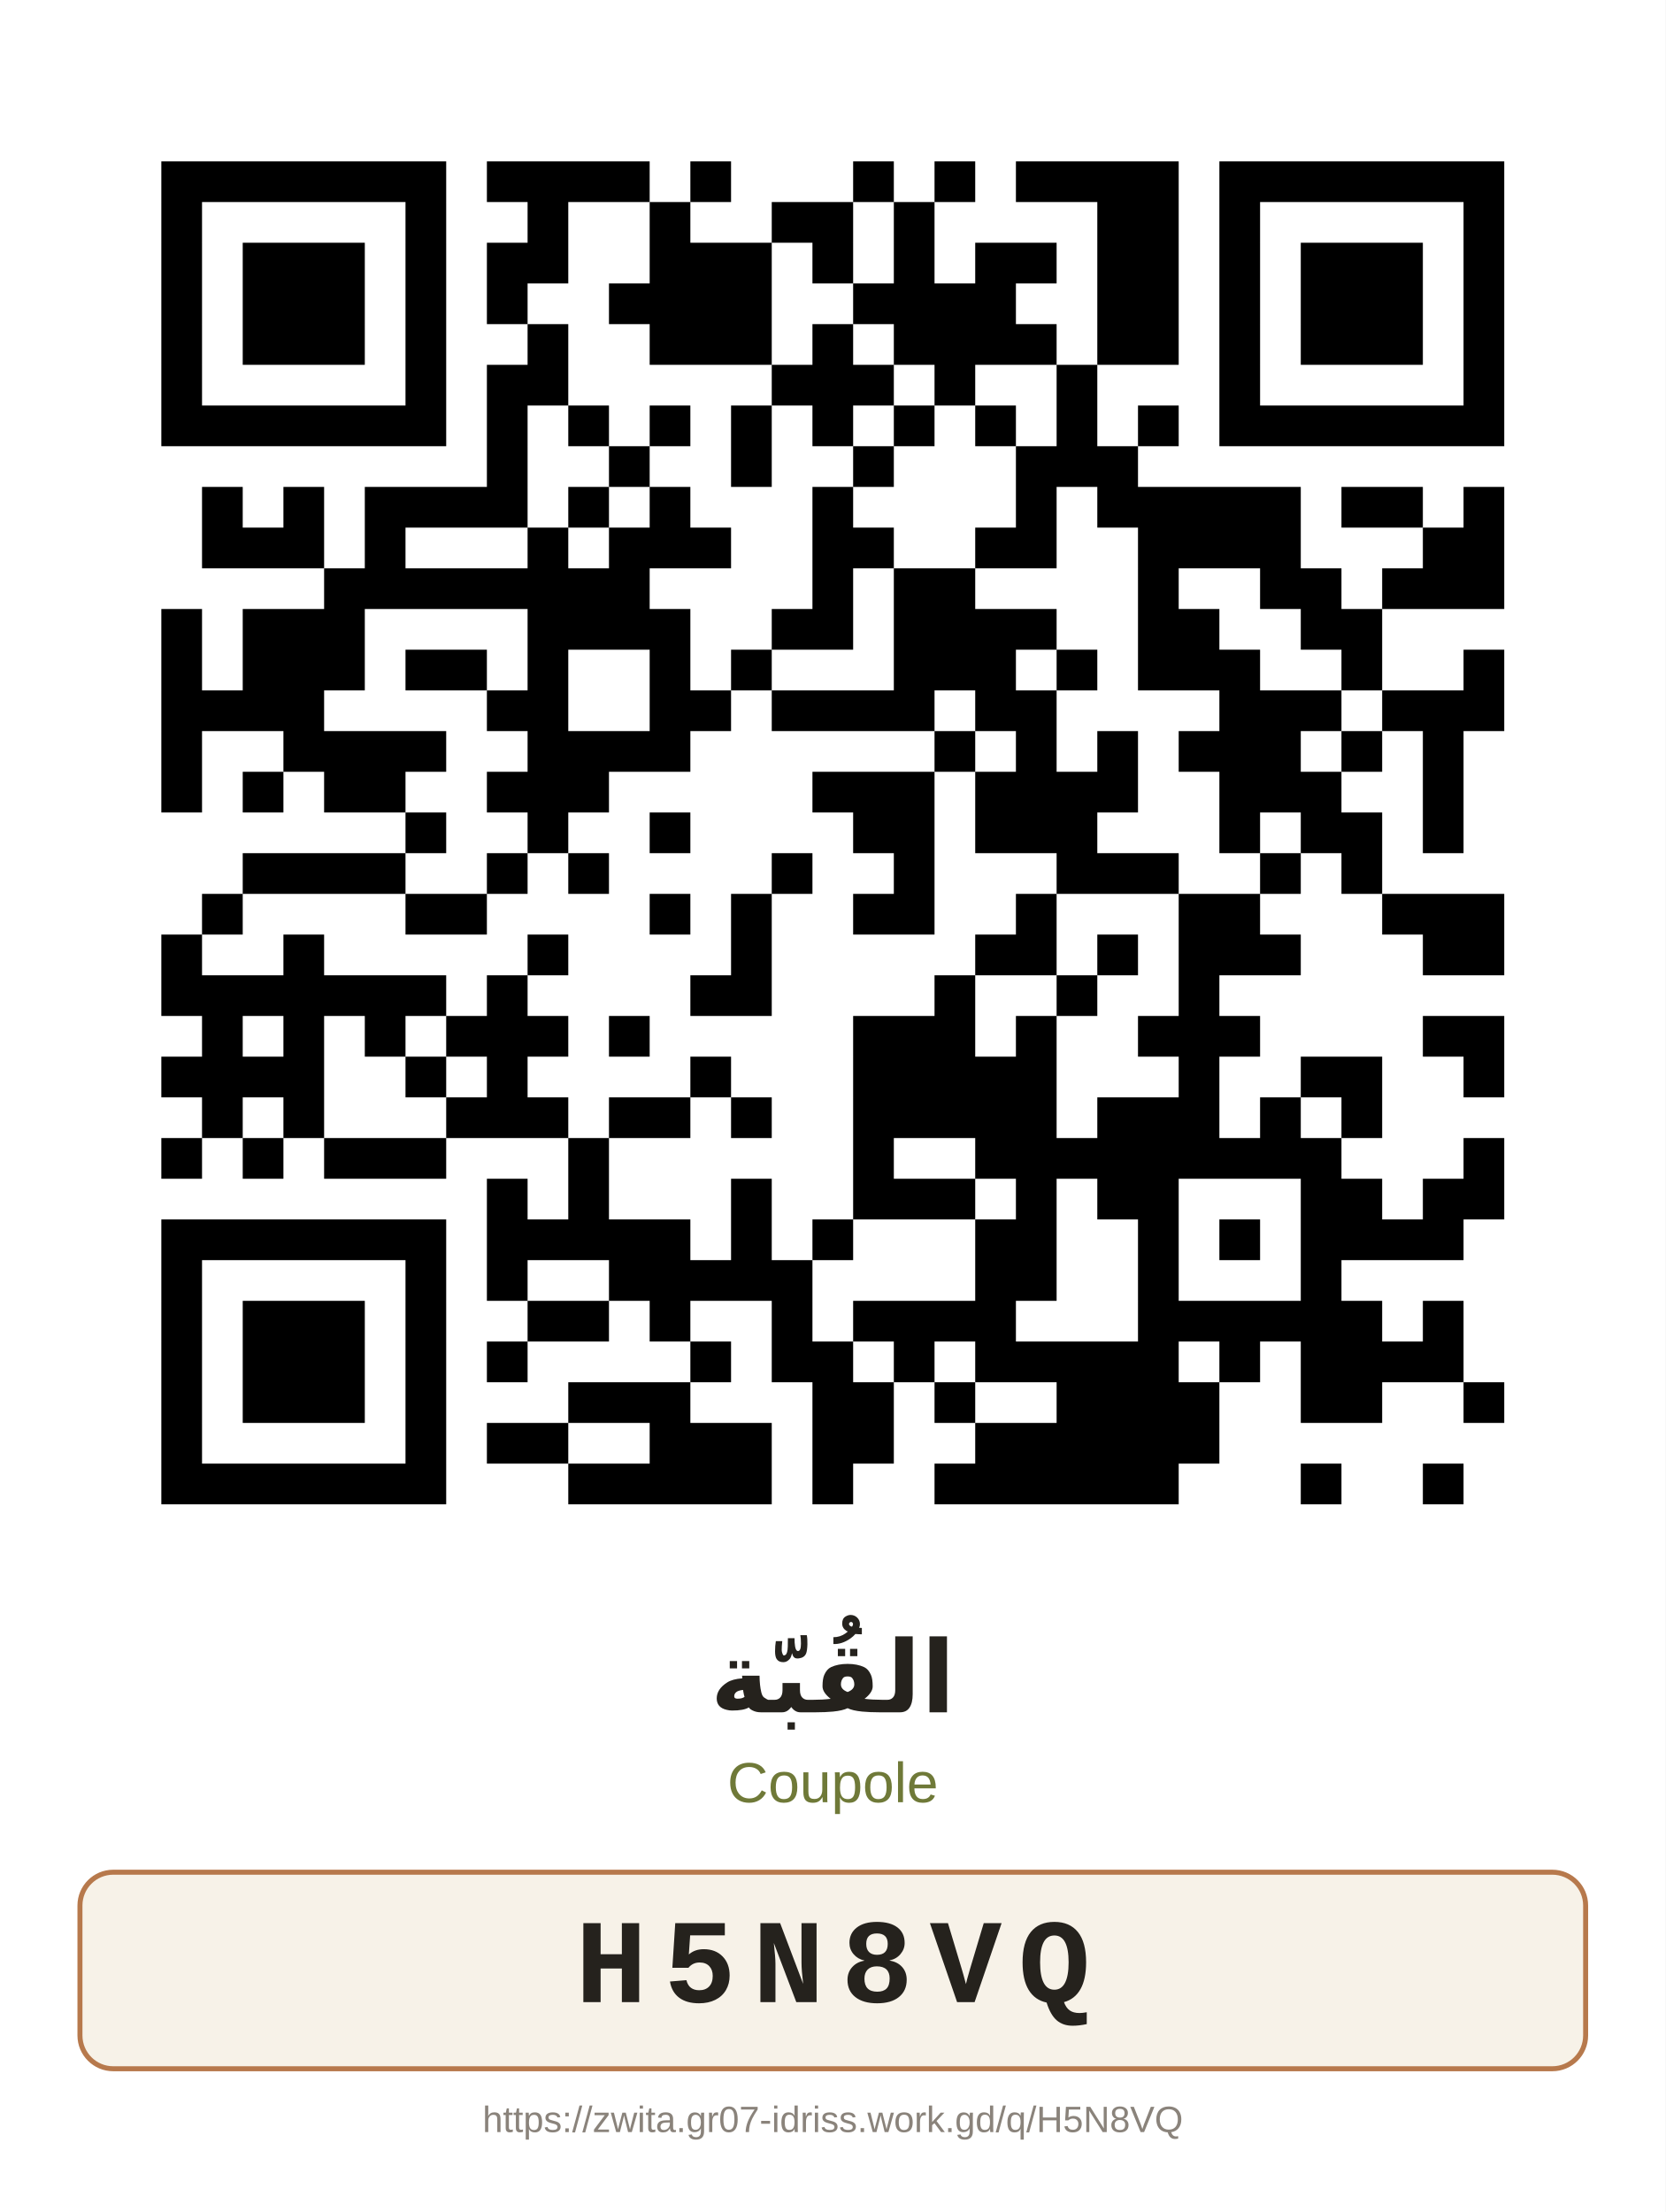
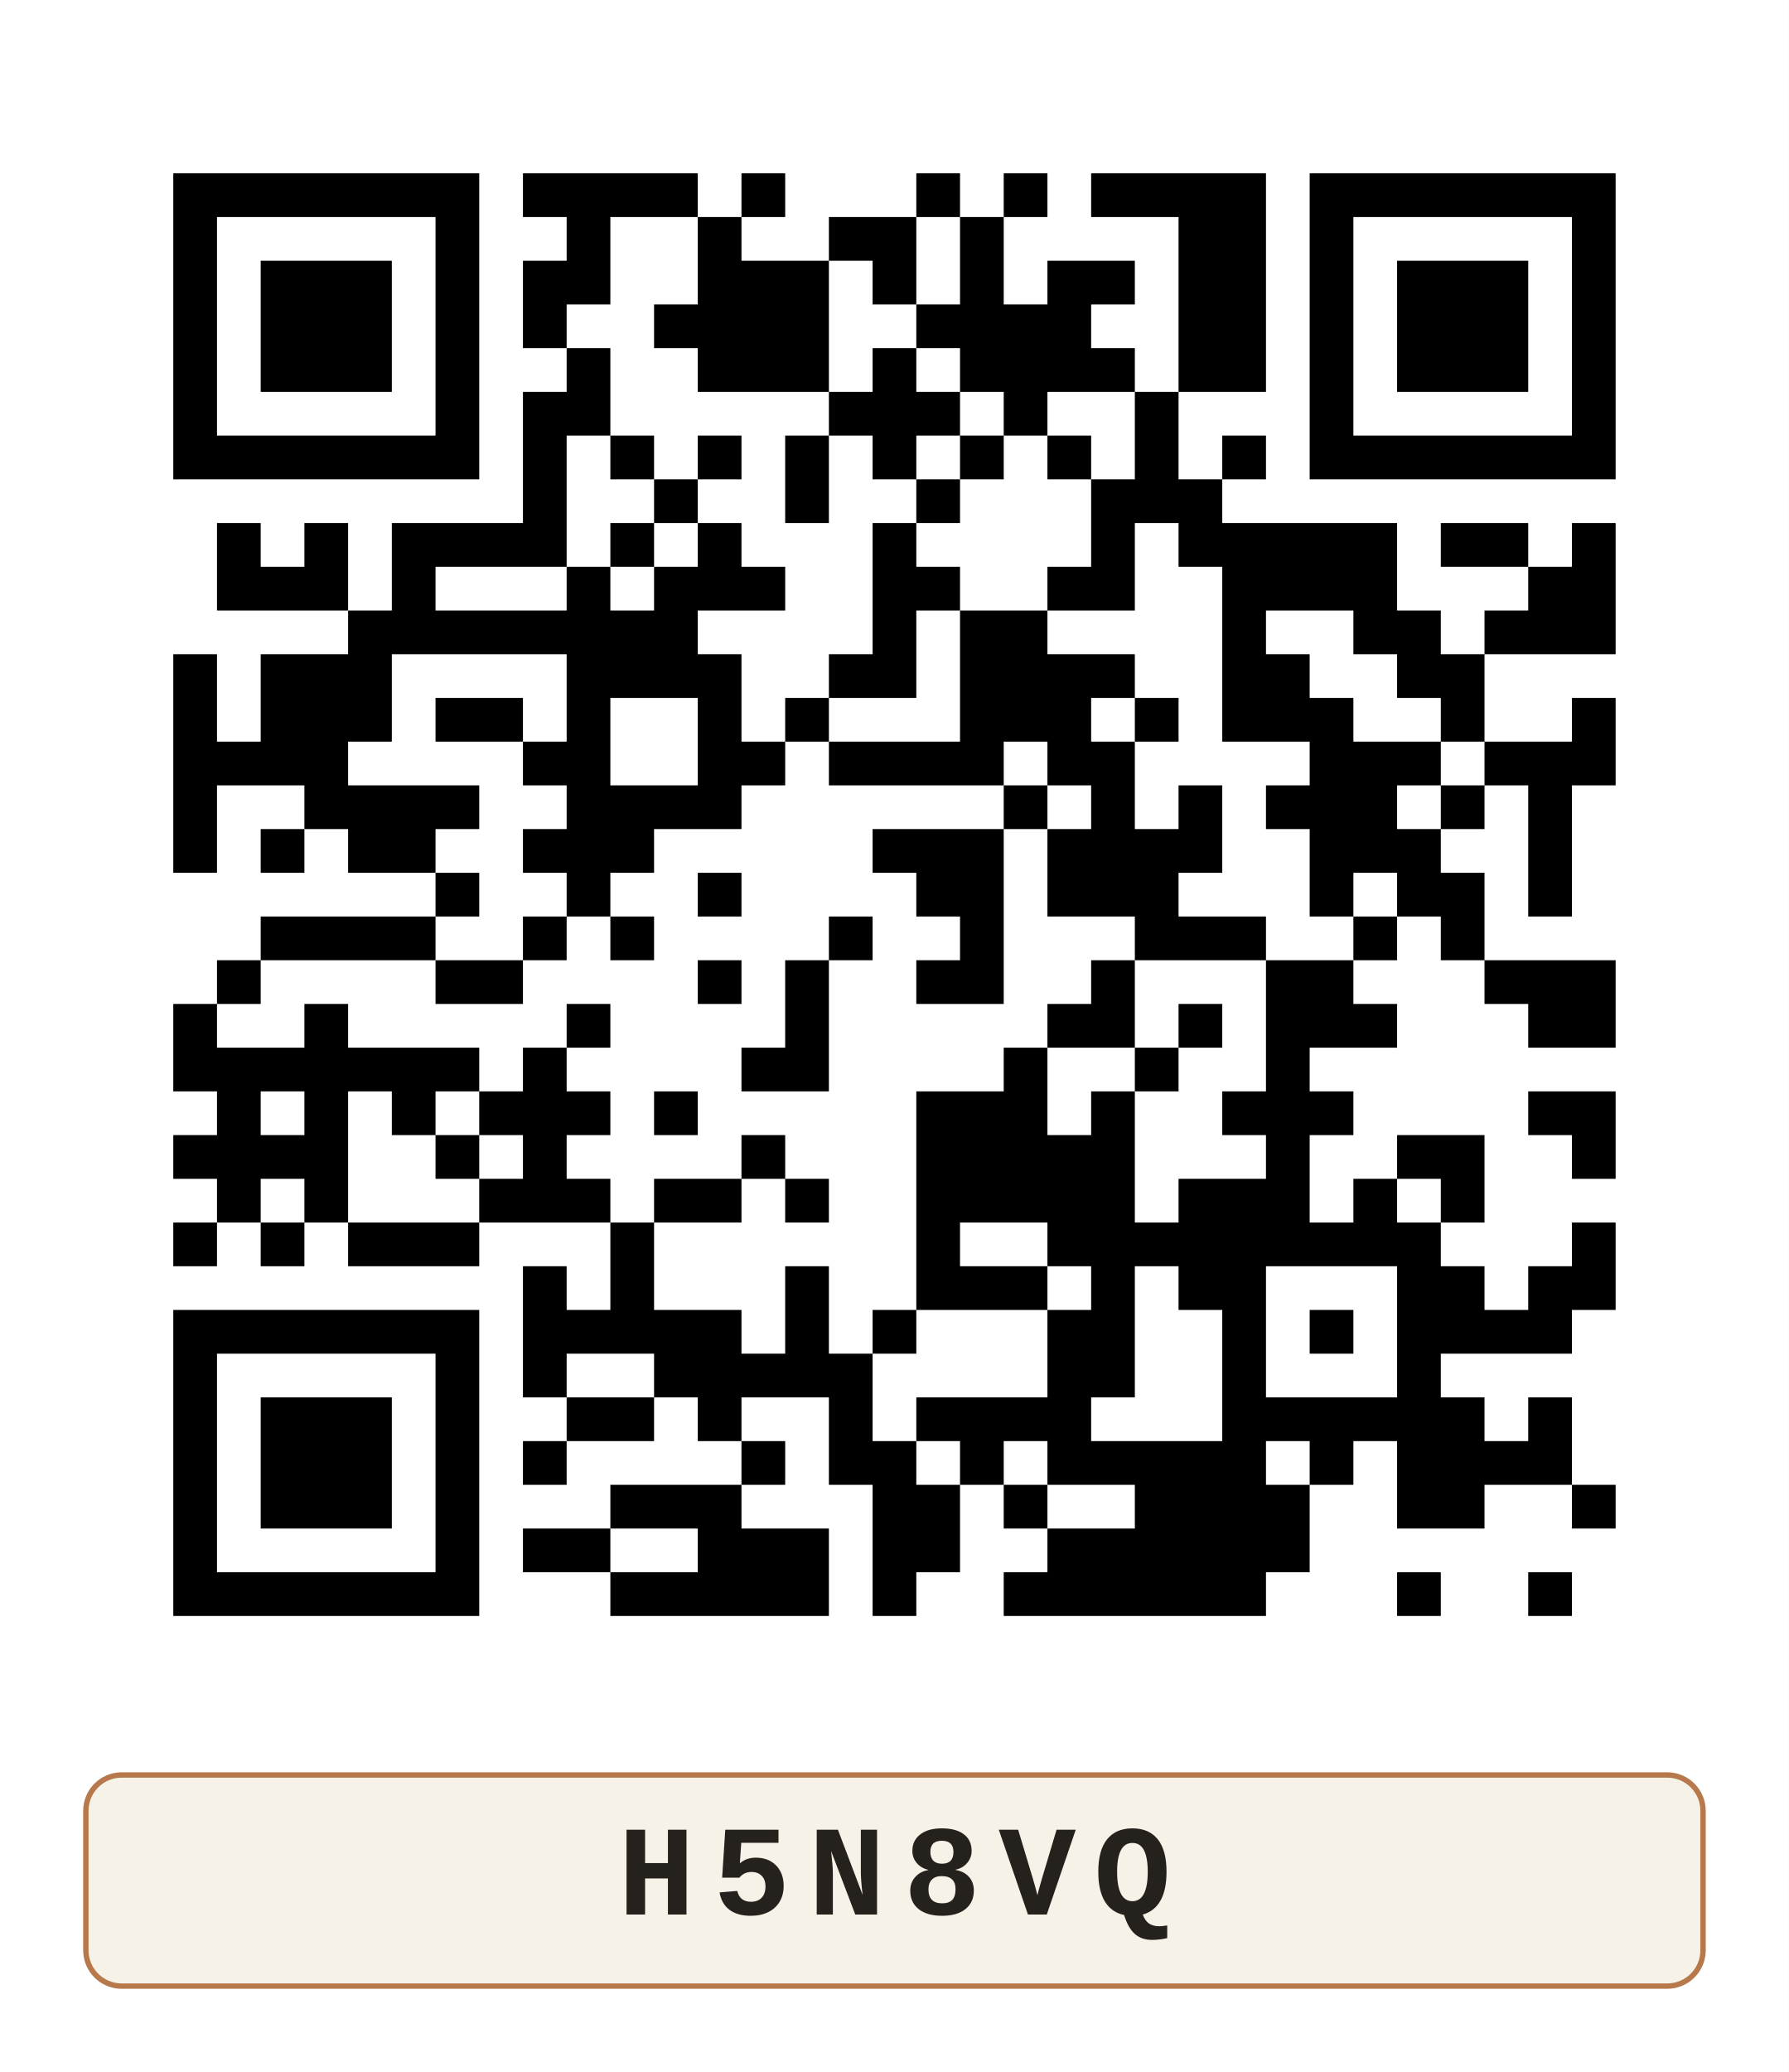
- <svg xmlns="http://www.w3.org/2000/svg" width="1000" height="1328" viewBox="0 0 1000 1328" font-family="system-ui, 'Segoe UI', Tahoma, Arial, sans-serif">
-   <rect width="1000" height="1328" fill="#ffffff" />
+ <svg xmlns="http://www.w3.org/2000/svg" width="1000" height="1158" viewBox="0 0 1000 1158" font-family="system-ui, 'Segoe UI', Tahoma, Arial, sans-serif">
+   <rect width="1000" height="1158" fill="#ffffff" />
  <svg x="48" y="48" width="904" height="904" viewBox="0 0 37 37">
    <path fill="#ffffff" d="M0 0h37v37H0z" />
    <path stroke="#000000" d="M2 2.5h7m1 0h4m1 0h1m3 0h1m1 0h1m1 0h4m1 0h7M2 3.5h1m5 0h1m2 0h1m2 0h1m2 0h2m1 0h1m4 0h2m1 0h1m5 0h1M2 4.5h1m1 0h3m1 0h1m1 0h2m2 0h3m1 0h1m1 0h1m1 0h2m1 0h2m1 0h1m1 0h3m1 0h1M2 5.5h1m1 0h3m1 0h1m1 0h1m2 0h4m2 0h4m2 0h2m1 0h1m1 0h3m1 0h1M2 6.5h1m1 0h3m1 0h1m2 0h1m2 0h3m1 0h1m1 0h4m1 0h2m1 0h1m1 0h3m1 0h1M2 7.5h1m5 0h1m1 0h2m5 0h3m1 0h1m2 0h1m3 0h1m5 0h1M2 8.5h7m1 0h1m1 0h1m1 0h1m1 0h1m1 0h1m1 0h1m1 0h1m1 0h1m1 0h1m1 0h7M10 9.5h1m2 0h1m2 0h1m2 0h1m3 0h3M3 10.5h1m1 0h1m1 0h4m1 0h1m1 0h1m3 0h1m4 0h1m1 0h5m1 0h2m1 0h1M3 11.5h3m1 0h1m3 0h1m1 0h3m2 0h2m2 0h2m2 0h4m3 0h2M6 12.5h8m4 0h1m1 0h2m4 0h1m2 0h2m1 0h3M2 13.5h1m1 0h3m4 0h4m2 0h2m1 0h4m2 0h2m2 0h2M2 14.5h1m1 0h3m1 0h2m1 0h1m2 0h1m1 0h1m3 0h3m1 0h1m1 0h3m2 0h1m2 0h1M2 15.5h4m4 0h2m2 0h2m1 0h4m1 0h2m4 0h3m1 0h3M2 16.5h1m2 0h4m2 0h4m6 0h1m1 0h1m1 0h1m1 0h3m1 0h1m1 0h1M2 17.5h1m1 0h1m1 0h2m2 0h3m5 0h3m1 0h4m2 0h3m2 0h1M8 18.5h1m2 0h1m2 0h1m4 0h2m1 0h3m3 0h1m1 0h2m1 0h1M4 19.5h4m2 0h1m1 0h1m4 0h1m2 0h1m3 0h3m2 0h1m1 0h1M3 20.5h1m4 0h2m4 0h1m1 0h1m2 0h2m2 0h1m3 0h2m3 0h3M2 21.5h1m2 0h1m5 0h1m4 0h1m5 0h2m1 0h1m1 0h3m3 0h2M2 22.5h7m1 0h1m4 0h2m4 0h1m2 0h1m2 0h1M3 23.5h1m1 0h1m1 0h1m1 0h3m1 0h1m5 0h3m1 0h1m2 0h3m4 0h2M2 24.5h4m2 0h1m1 0h1m4 0h1m3 0h5m3 0h1m2 0h2m2 0h1M3 25.5h1m1 0h1m3 0h3m1 0h2m1 0h1m2 0h5m1 0h3m1 0h1m1 0h1M2 26.5h1m1 0h1m1 0h3m3 0h1m6 0h1m2 0h9m3 0h1M10 27.5h1m1 0h1m3 0h1m2 0h3m1 0h1m1 0h2m3 0h2m1 0h2M2 28.5h7m1 0h5m1 0h1m1 0h1m3 0h2m2 0h1m1 0h1m1 0h4M2 29.5h1m5 0h1m1 0h1m2 0h5m4 0h2m2 0h1m3 0h1M2 30.5h1m1 0h3m1 0h1m2 0h2m1 0h1m2 0h1m1 0h4m3 0h6m1 0h1M2 31.5h1m1 0h3m1 0h1m1 0h1m4 0h1m1 0h2m1 0h1m1 0h5m1 0h1m1 0h4M2 32.5h1m1 0h3m1 0h1m3 0h3m3 0h2m1 0h1m2 0h4m2 0h2m2 0h1M2 33.5h1m5 0h1m1 0h2m2 0h3m1 0h2m2 0h6M2 34.5h7m3 0h5m1 0h1m2 0h6m3 0h1m2 0h1" />
  </svg>
-   <text x="500" y="1028" text-anchor="middle" font-size="60" font-weight="700" fill="#25221D" direction="rtl">القُبّة</text>
-   <text x="500" y="1082" text-anchor="middle" font-size="34" fill="#6F7938">Coupole</text>
-   <rect x="48" y="1124" width="904" height="118" rx="20" fill="#F7F2E8" stroke="#B7794C" stroke-width="3" />
-   <text x="500" y="1202" text-anchor="middle" font-size="72" font-weight="700" letter-spacing="10" fill="#25221D" font-family="ui-monospace, 'Courier New', monospace">H5N8VQ</text>
-   <text x="500" y="1280" text-anchor="middle" font-size="22" fill="#8a837b">https://zwita.gr07-idriss.work.gd/q/H5N8VQ</text>
+   <rect x="48" y="992" width="904" height="118" rx="20" fill="#F7F2E8" stroke="#B7794C" stroke-width="3" />
+   <text x="500" y="1070" text-anchor="middle" font-size="72" font-weight="700" letter-spacing="10" fill="#25221D" font-family="ui-monospace, 'Courier New', monospace">H5N8VQ</text>
</svg>
